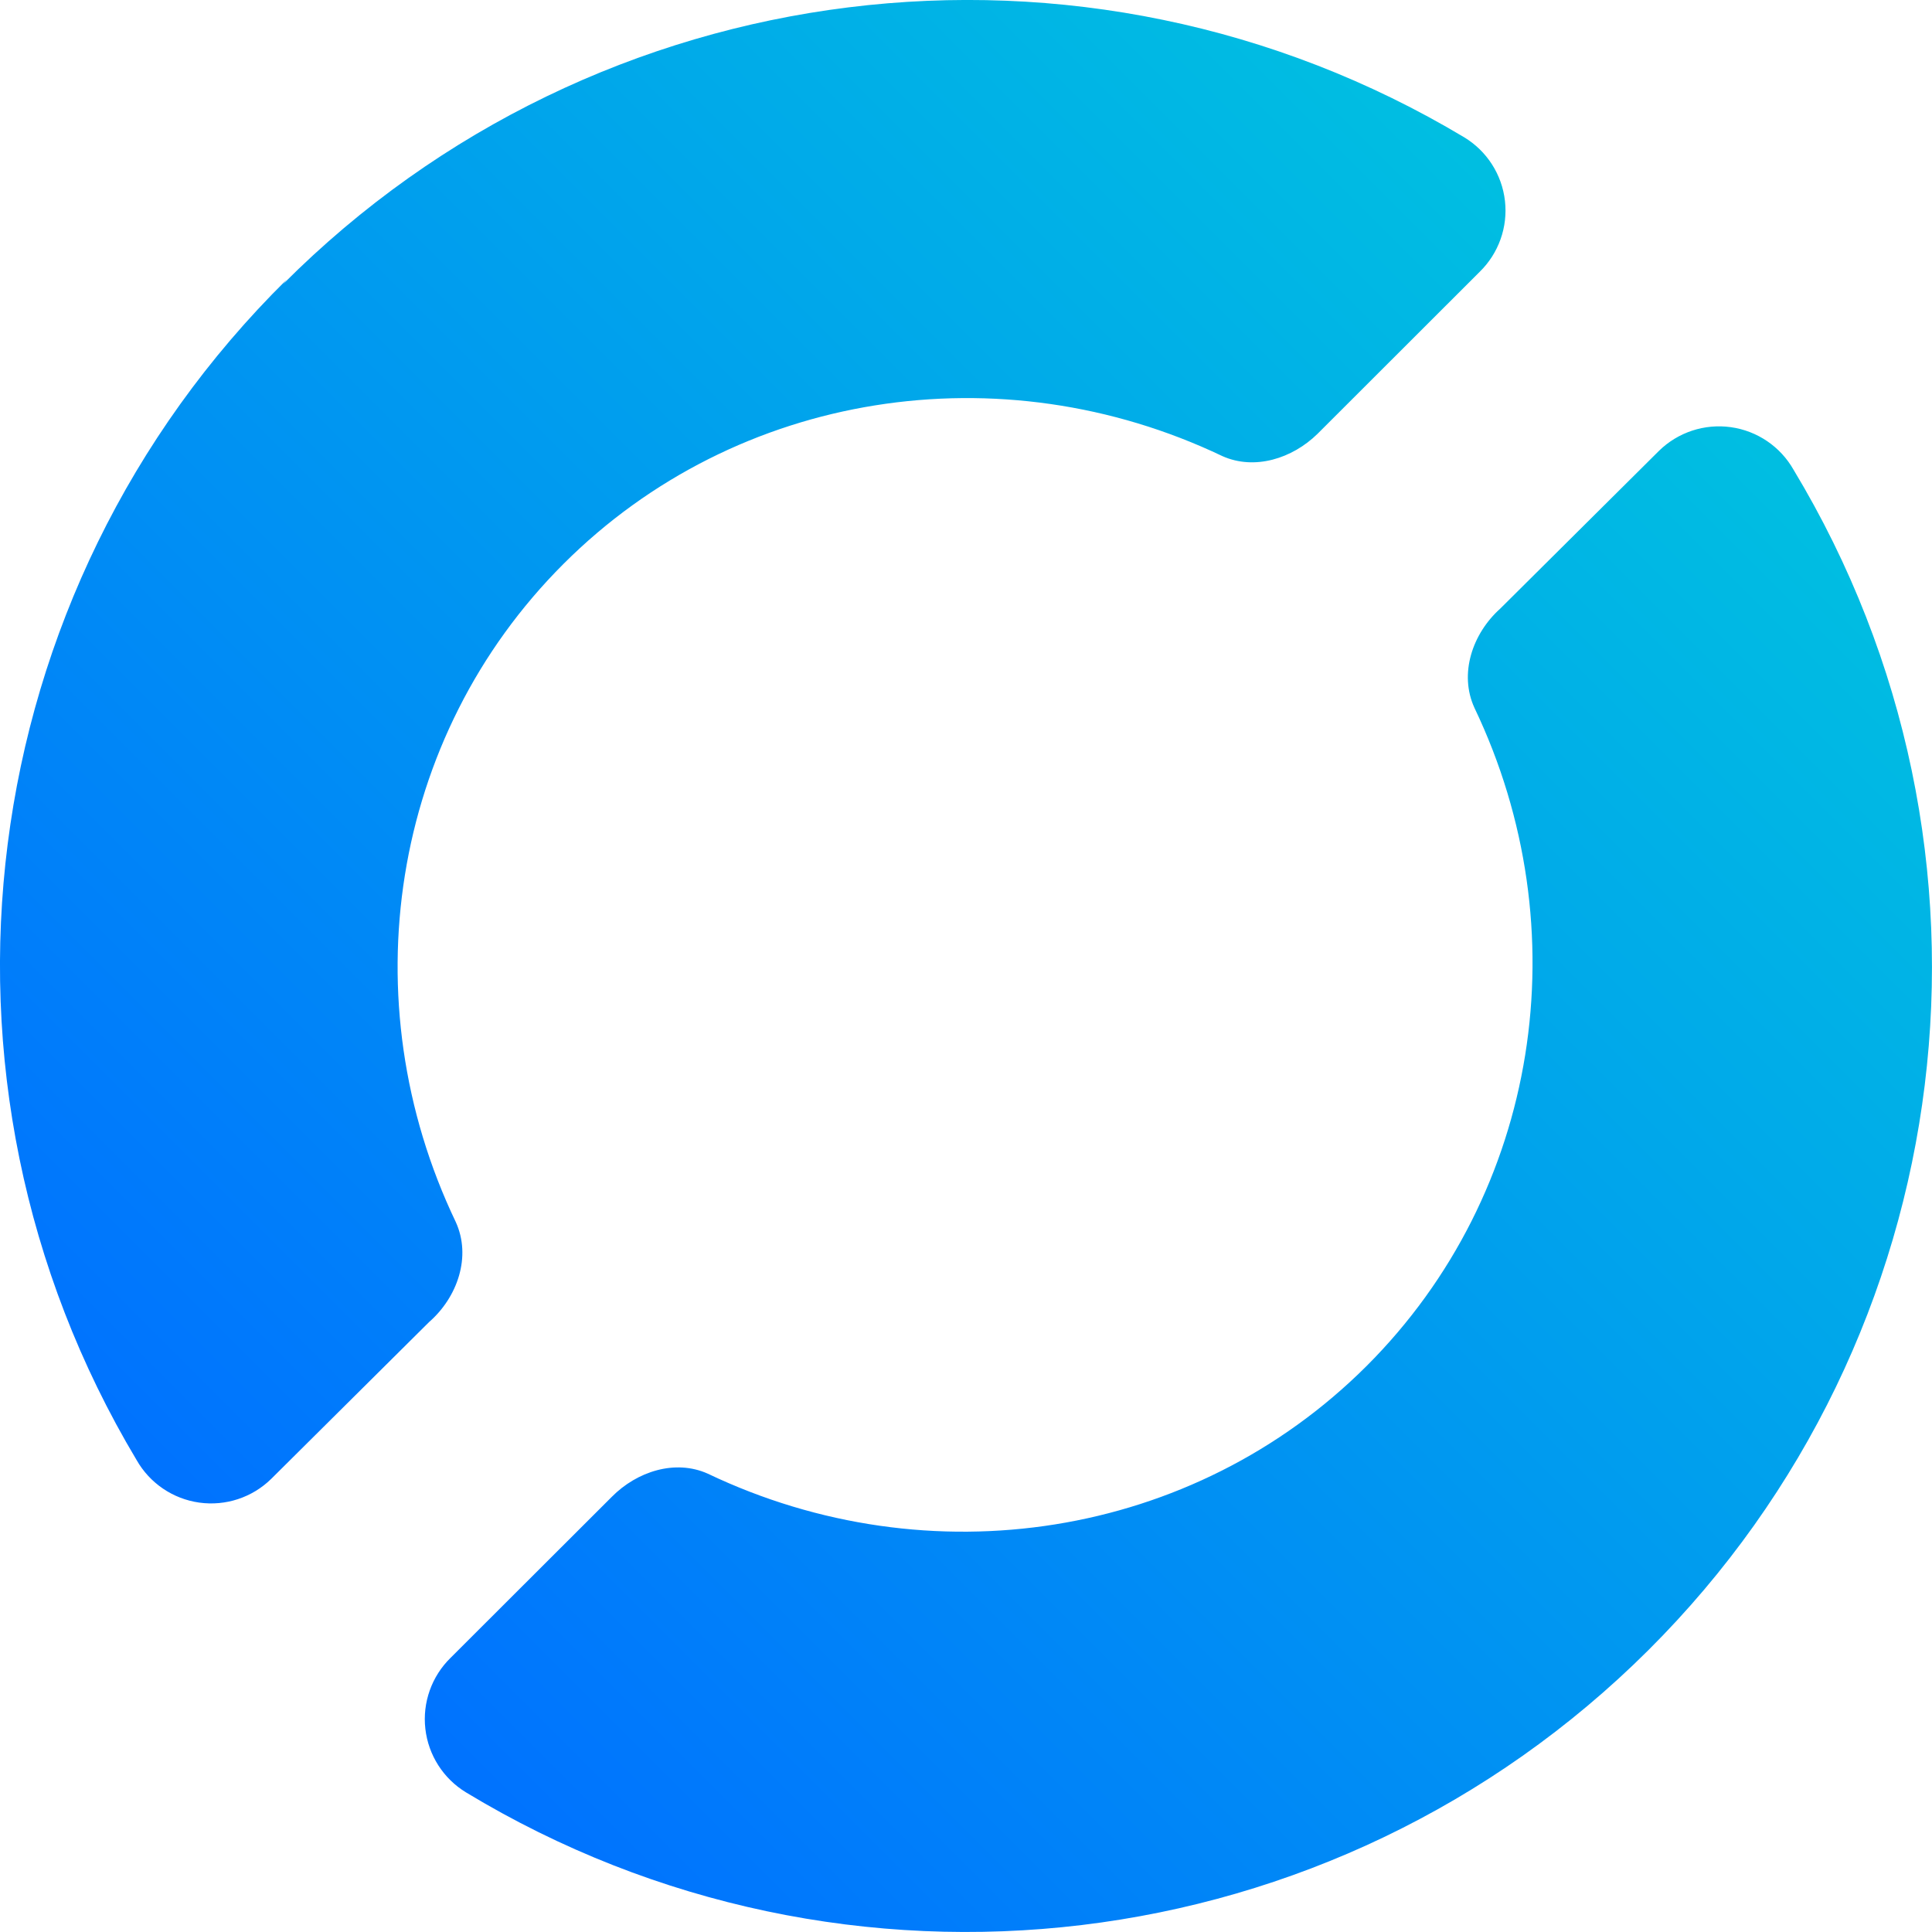
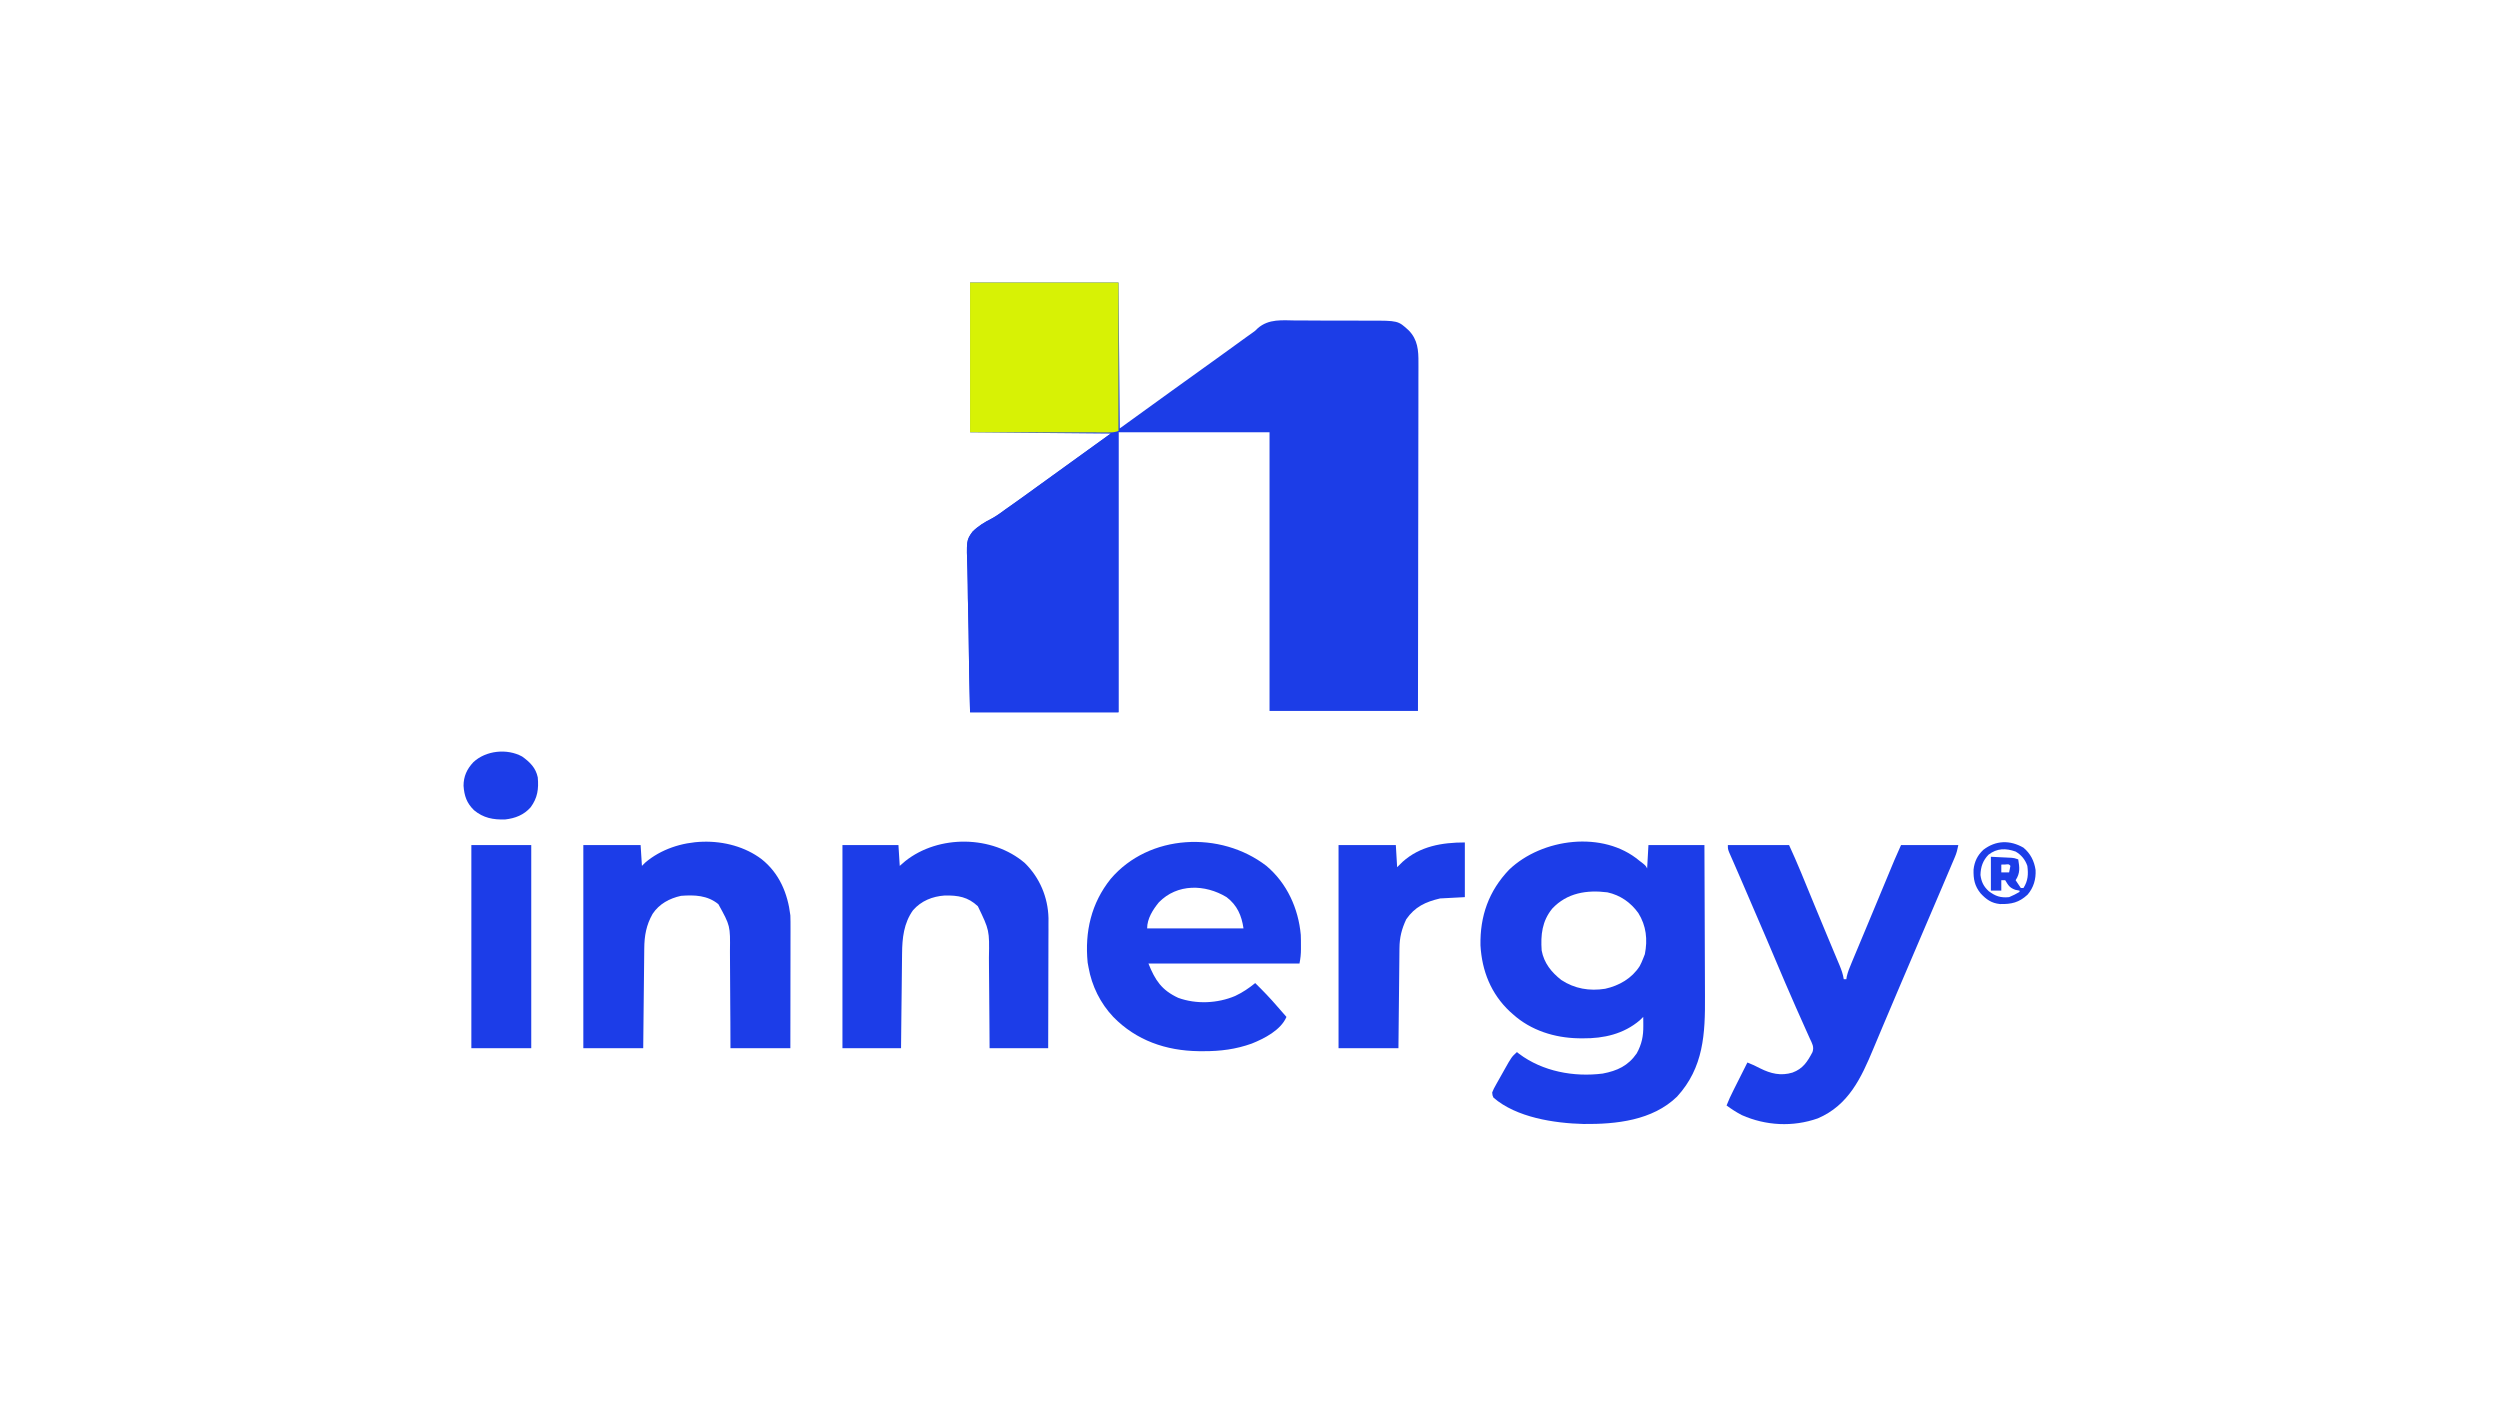
- <svg xmlns="http://www.w3.org/2000/svg" xmlns:xlink="http://www.w3.org/1999/xlink" xml:space="preserve" width="26" height="26" style="isolation:isolate" viewBox="66.993 897.484 26 26">
-   <defs>
-     <linearGradient xlink:href="#a" id="b" x1=".148" x2=".845" y1=".851" y2=".154" gradientTransform="matrix(26.00048 0 0 25.99935 66.993 897.485)" gradientUnits="userSpaceOnUse" />
-   </defs>
-   <linearGradient id="a" x1=".148" x2=".845" y1=".851" y2=".154" gradientTransform="matrix(26.301 0 0 26.331 90.674 911.757)" gradientUnits="userSpaceOnUse">
-     <stop offset="0" stop-color="#004ba6" style="stop-color:#0071ff;stop-opacity:1" />
-     <stop offset="1" stop-color="#00bfe1" style="stop-color:#00bfe1;stop-opacity:1" />
-   </linearGradient>
-   <path fill="url(#a)" d="m89.318 903.552-2.135 2.122c-.376.337-.558.879-.347 1.337 1.422 2.976.882 6.524-1.452 8.856-2.335 2.331-5.887 2.87-8.866 1.449-.439-.197-.954-.03-1.292.312l-2.17 2.167a1.154 1.154 0 0 0 .208 1.81 13.005 13.005 0 0 0 15.91-1.912 12.97 12.97 0 0 0 1.956-15.887 1.154 1.154 0 0 0-1.812-.254zm-18.467-2.305a12.969 12.969 0 0 0-2.02 15.885 1.154 1.154 0 0 0 1.812.254l2.124-2.11c.385-.336.572-.884.359-1.348-1.423-2.976-.884-6.524 1.451-8.856 2.334-2.332 5.887-2.871 8.866-1.45.434.194.942.033 1.281-.3l2.182-2.18a1.152 1.152 0 0 0-.208-1.81 13.009 13.009 0 0 0-15.893 1.973z" style="fill:url(#b);stroke-width:.988" />
+ <svg xmlns="http://www.w3.org/2000/svg" version="1.1" width="1920" height="1080">
+   <path d="M0 0 C37.62 0 75.24 0 114 0 C114.33 36.96 114.66 73.92 115 112 C120.94 107.71 126.88 103.42 133 99 C142 92.5 142 92.5 146.48 89.26 C149.54 87.06 152.59 84.85 155.64 82.64 C162.97 77.34 170.31 72.05 177.68 66.8 C182.38 63.45 187.07 60.07 191.75 56.69 C192.88 55.87 192.88 55.87 194.03 55.04 C197.95 52.2 201.88 49.37 205.8 46.53 C206.98 45.67 206.98 45.67 208.18 44.8 C209.67 43.73 211.15 42.65 212.64 41.58 C214 40.59 215.36 39.62 216.74 38.67 C219.01 37.07 219.01 37.07 220.85 35.2 C229.38 27.63 239.9 29.02 250.62 29.14 C252.74 29.14 254.85 29.14 256.97 29.13 C261.39 29.13 265.8 29.16 270.22 29.2 C275.86 29.25 281.5 29.25 287.15 29.23 C291.51 29.22 295.87 29.23 300.23 29.25 C302.31 29.26 304.39 29.26 306.47 29.26 C328.72 29.23 328.72 29.23 336.88 36.73 C343.84 43.81 344.44 52.12 344.36 61.55 C344.36 62.7 344.37 63.85 344.37 65.03 C344.37 68.86 344.36 72.69 344.34 76.52 C344.34 79.27 344.34 82.02 344.34 84.77 C344.34 90.68 344.33 96.6 344.32 102.52 C344.29 111.07 344.28 119.62 344.28 128.17 C344.27 142.05 344.25 155.93 344.23 169.81 C344.2 183.28 344.18 196.76 344.16 210.24 C344.16 211.07 344.16 211.9 344.16 212.76 C344.16 216.93 344.15 221.1 344.15 225.27 C344.12 259.85 344.06 294.42 344 329 C306.38 329 268.76 329 230 329 C230 258.38 230 187.76 230 115 C191.72 115 153.44 115 114 115 C114 185.95 114 256.9 114 330 C76.38 330 38.76 330 0 330 C-0.77 296.46 -0.77 296.46 -0.93 282.34 C-1.04 272.61 -1.17 262.89 -1.43 253.16 C-1.62 246.08 -1.75 238.99 -1.79 231.91 C-1.81 228.16 -1.87 224.41 -2.01 220.67 C-2.82 198.01 -2.82 198.01 1.82 191.42 C6.17 187.06 11.09 184.07 16.56 181.3 C20.49 179.21 23.99 176.57 27.56 173.94 C28.96 172.95 30.36 171.97 31.76 170.99 C38.46 166.28 45.09 161.45 51.73 156.64 C55.49 153.92 59.24 151.21 63 148.5 C64.5 147.42 66 146.33 67.5 145.25 C87.75 130.62 87.75 130.62 108 116 C72.36 115.67 36.72 115.34 0 115 C0 77.05 0 39.1 0 0 Z " fill="#1C3DE7" transform="translate(745,217)" />
+   <path d="M0 0 C0.97 0.74 1.94 1.49 2.94 2.25 C5 4 5 4 6 6 C6.33 0.06 6.66 -5.88 7 -12 C21.19 -12 35.38 -12 50 -12 C50.09 6.56 50.16 25.12 50.21 43.68 C50.23 52.3 50.26 60.92 50.3 69.54 C50.34 77.06 50.37 84.59 50.38 92.11 C50.38 96.08 50.39 100.06 50.42 104.03 C50.63 132.89 49.45 158.83 28.95 181.24 C10.05 199.54 -17.81 202.48 -42.83 202.22 C-65.29 201.65 -94.36 197.27 -112 182 C-112.81 180.28 -112.81 180.28 -113 178 C-111.8 175.13 -111.8 175.13 -109.96 171.84 C-109.63 171.26 -109.31 170.68 -108.97 170.07 C-108.28 168.84 -107.59 167.61 -106.89 166.38 C-105.82 164.51 -104.78 162.64 -103.73 160.75 C-98.12 150.77 -98.12 150.77 -94 147 C-93.18 147.65 -93.18 147.65 -92.34 148.32 C-74.28 161.88 -50.26 166.32 -28.1 163.5 C-16.91 161.36 -8.58 157.55 -2 148 C1.89 140.91 3.14 134.77 3.06 126.69 C3.05 125.43 3.04 124.18 3.04 122.89 C3.02 121.93 3.01 120.98 3 120 C2.13 120.85 1.27 121.69 0.38 122.56 C-12.04 133.14 -27.34 136.58 -43.25 136.44 C-44.43 136.43 -45.62 136.42 -46.84 136.41 C-65.03 136.05 -83.23 130.4 -97 118 C-97.8 117.29 -98.59 116.59 -99.41 115.86 C-113.88 102.3 -120.91 84.66 -122 65 C-122.4 42.53 -115.67 23.33 -99.98 6.89 C-74.64 -17.28 -27.75 -23.32 0 0 Z M-66.88 36.81 C-74.73 46.47 -75.82 56.95 -75 69 C-73.19 78.63 -67.54 85.67 -59.92 91.63 C-49.73 98.36 -38.26 100.28 -26.25 98.38 C-15.45 95.98 -5.72 90.39 0.3 80.96 C1.34 79 2.2 77.06 3 75 C3.41 73.95 3.83 72.9 4.25 71.81 C6.46 60.57 5.34 50.02 -0.75 40.25 C-6.57 32.12 -14.62 26.48 -24.48 24.32 C-40.28 22.33 -55.55 24.69 -66.88 36.81 Z " fill="#1C3DE8" transform="translate(1259,661)" />
+   <path d="M0 0 C1.65 0 3.3 0 5 0 C5 70.95 5 141.9 5 215 C-32.62 215 -70.24 215 -109 215 C-109.77 181.46 -109.77 181.46 -109.93 167.34 C-110.04 157.61 -110.17 147.89 -110.43 138.16 C-110.62 131.08 -110.75 123.99 -110.79 116.91 C-110.81 113.16 -110.87 109.41 -111.01 105.67 C-111.82 83.01 -111.82 83.01 -107.18 76.42 C-102.83 72.06 -97.91 69.07 -92.44 66.3 C-88.51 64.21 -85.01 61.57 -81.44 58.94 C-80.04 57.95 -78.64 56.97 -77.24 55.99 C-70.54 51.28 -63.91 46.45 -57.27 41.64 C-53.51 38.92 -49.76 36.21 -46 33.5 C-44.5 32.42 -43 31.33 -41.5 30.25 C-32.5 23.75 -32.5 23.75 -30.25 22.12 C-28.76 21.05 -27.27 19.98 -25.79 18.9 C-21.83 16.04 -17.87 13.18 -13.9 10.33 C-13.07 9.73 -12.24 9.13 -11.38 8.51 C-9.78 7.36 -8.18 6.2 -6.57 5.05 C-5.86 4.53 -5.14 4.02 -4.4 3.48 C-3.77 3.03 -3.13 2.57 -2.48 2.1 C-1.03 1.08 -1.03 1.08 0 0 Z " fill="#1C3DE8" transform="translate(854,332)" />
+   <path d="M0 0 C15.51 0 31.02 0 47 0 C50.12 6.87 53.19 13.72 56.05 20.7 C56.42 21.59 56.78 22.49 57.17 23.41 C58.36 26.31 59.56 29.22 60.75 32.12 C62.44 36.23 64.13 40.34 65.82 44.44 C66.25 45.48 66.68 46.52 67.12 47.59 C70.05 54.72 73.02 61.85 75.99 68.96 C76.78 70.85 77.57 72.74 78.36 74.63 C79.48 77.33 80.61 80.03 81.74 82.73 C82.78 85.2 83.82 87.68 84.85 90.16 C85.16 90.89 85.46 91.61 85.78 92.36 C87.24 95.88 88.43 99.22 89 103 C89.66 103 90.32 103 91 103 C91.1 102.34 91.2 101.67 91.31 100.99 C92.18 97.22 93.62 93.78 95.11 90.23 C95.6 89.07 95.6 89.07 96.09 87.89 C97.16 85.32 98.24 82.75 99.31 80.19 C100.07 78.38 100.82 76.58 101.57 74.78 C103.18 70.91 104.8 67.04 106.42 63.18 C109.1 56.76 111.77 50.35 114.44 43.93 C115.79 40.68 117.14 37.43 118.49 34.18 C119.37 32.07 120.24 29.96 121.12 27.86 C122.36 24.88 123.59 21.91 124.83 18.94 C125.19 18.06 125.56 17.19 125.93 16.29 C126.28 15.46 126.62 14.63 126.98 13.78 C127.27 13.07 127.57 12.36 127.87 11.63 C129.54 7.73 131.28 3.87 133 0 C147.52 0 162.04 0 177 0 C176.3 3.51 175.73 5.97 174.38 9.14 C174.05 9.93 173.72 10.72 173.37 11.53 C173.01 12.38 172.65 13.23 172.27 14.1 C171.89 15 171.51 15.89 171.12 16.82 C169.88 19.75 168.63 22.69 167.38 25.62 C166.5 27.68 165.63 29.74 164.76 31.79 C159.13 45.05 153.46 58.3 147.77 71.54 C142.96 82.74 138.18 93.95 133.41 105.16 C132.13 108.17 130.85 111.18 129.57 114.19 C125.83 122.98 122.09 131.77 118.39 140.58 C116.88 144.2 115.35 147.82 113.83 151.44 C113.12 153.11 112.42 154.79 111.72 156.46 C102.4 178.85 92.67 199.87 69.03 209.93 C49.97 216.64 29.17 215.59 10.74 207.41 C6.59 205.27 2.76 202.76 -1 200 C0.53 196 2.34 192.21 4.26 188.39 C4.72 187.47 4.72 187.47 5.19 186.52 C6.17 184.58 7.15 182.63 8.12 180.69 C8.79 179.36 9.46 178.04 10.12 176.71 C11.75 173.47 13.37 170.24 15 167 C18.39 168.33 21.59 169.79 24.81 171.5 C32.93 175.58 40.7 177.45 49.62 174.75 C57.72 171.75 61.08 166.43 65 159 C66.38 154.85 64.7 152.42 62.97 148.64 C62.63 147.88 62.29 147.12 61.94 146.34 C61.2 144.67 60.45 143.01 59.7 141.34 C57.61 136.72 55.55 132.08 53.5 127.44 C53.05 126.44 52.61 125.45 52.16 124.42 C46.82 112.4 41.7 100.29 36.56 88.19 C34.62 83.61 32.67 79.03 30.73 74.45 C30.25 73.33 29.77 72.2 29.28 71.04 C23.25 56.86 17.13 42.71 11.01 28.57 C10.3 26.95 9.6 25.33 8.9 23.71 C7.33 20.06 5.75 16.42 4.15 12.79 C3.86 12.14 3.58 11.49 3.28 10.82 C2.53 9.1 1.77 7.39 1.02 5.67 C0 3 0 3 0 0 Z " fill="#1C3DE8" transform="translate(1327,649)" />
+   <path d="M0 0 C15.77 13.25 24.61 32.7 26.42 53.01 C26.54 55.91 26.56 58.8 26.54 61.7 C26.55 62.43 26.55 63.16 26.55 63.92 C26.55 67.83 26.19 71.14 25.42 75.01 C-12.86 75.01 -51.14 75.01 -90.58 75.01 C-85.38 88 -80.4 95.42 -67.75 101.34 C-53.89 106.41 -37.47 105.63 -23.98 99.91 C-18.33 97.26 -13.42 93.95 -8.58 90.01 C-2.67 95.82 3.04 101.7 8.42 108.01 C9.73 109.51 11.04 111.01 12.36 112.51 C13.38 113.68 14.4 114.85 15.42 116.01 C11.04 126.19 -1.5 132.57 -11.26 136.49 C-23.48 140.86 -35.37 142.39 -48.33 142.32 C-50.18 142.32 -50.18 142.32 -52.06 142.31 C-77 141.98 -99.87 134.15 -117.58 116.01 C-127.49 105.56 -134.09 92.18 -136.58 78.01 C-136.81 76.77 -137.04 75.54 -137.27 74.26 C-139.56 50.65 -134.54 28.67 -119.58 10.01 C-90.09 -24.67 -35.17 -27.08 0 0 Z M-82.58 28.01 C-87.19 33.64 -91.58 40.54 -91.58 48.01 C-67.16 48.01 -42.74 48.01 -17.58 48.01 C-19 38.11 -22.46 30.17 -30.58 24.01 C-47.05 14.04 -68.43 13.49 -82.58 28.01 Z " fill="#1C3DE8" transform="translate(972.582,664.9883)" />
+   <path d="M0 0 C13.57 10.74 20.1 26.24 22.12 43.19 C22.26 46.57 22.25 49.96 22.24 53.35 C22.24 54.34 22.24 55.34 22.24 56.36 C22.24 59.64 22.23 62.91 22.22 66.18 C22.22 68.46 22.22 70.74 22.22 73.01 C22.21 78.99 22.2 84.97 22.19 90.95 C22.18 98.13 22.18 105.31 22.17 112.5 C22.16 123.39 22.14 134.29 22.12 145.19 C6.94 145.19 -8.24 145.19 -23.88 145.19 C-23.9 138.61 -23.93 132.04 -23.95 125.27 C-23.98 121.08 -24 116.9 -24.04 112.71 C-24.08 106.09 -24.13 99.46 -24.15 92.83 C-24.16 87.48 -24.2 82.13 -24.24 76.78 C-24.26 74.75 -24.27 72.71 -24.27 70.68 C-24.01 51.19 -24.01 51.19 -33.17 34.59 C-41.53 27.74 -51.47 27.39 -61.88 28.19 C-70.73 30.15 -78.62 34.39 -83.69 42.06 C-88.56 50.67 -90.01 58.81 -90.08 68.67 C-90.09 69.5 -90.1 70.33 -90.11 71.19 C-90.14 73.91 -90.17 76.64 -90.19 79.37 C-90.21 81.26 -90.23 83.16 -90.25 85.06 C-90.31 90.04 -90.36 95.02 -90.41 100 C-90.47 105.99 -90.53 111.97 -90.6 117.95 C-90.7 127.03 -90.78 136.11 -90.88 145.19 C-106.06 145.19 -121.24 145.19 -136.88 145.19 C-136.88 93.71 -136.88 42.23 -136.88 -10.81 C-122.36 -10.81 -107.83 -10.81 -92.88 -10.81 C-92.38 -2.89 -92.38 -2.89 -91.88 5.19 C-91.05 4.36 -90.23 3.54 -89.38 2.69 C-65.48 -17.76 -24.87 -18.79 0 0 Z " fill="#1C3DE8" transform="translate(584.875,659.8125)" />
+   <path d="M0 0 C11.46 11.25 17.81 26.32 18.18 42.38 C18.18 44.24 18.18 46.1 18.16 47.96 C18.16 48.99 18.17 50.01 18.17 51.07 C18.16 54.42 18.15 57.78 18.13 61.13 C18.13 63.47 18.13 65.81 18.12 68.15 C18.12 74.28 18.1 80.42 18.07 86.55 C18.05 92.82 18.05 99.08 18.04 105.35 C18.01 117.63 17.98 129.91 17.94 142.19 C3.09 142.19 -11.76 142.19 -27.06 142.19 C-27.12 133.01 -27.12 133.01 -27.18 123.65 C-27.21 119.75 -27.24 115.85 -27.27 111.95 C-27.33 105.77 -27.38 99.59 -27.41 93.41 C-27.44 88.43 -27.48 83.44 -27.53 78.46 C-27.54 76.56 -27.55 74.67 -27.56 72.78 C-27.17 51.63 -27.17 51.63 -36.06 33.19 C-43.75 25.97 -51.21 24.76 -61.56 24.94 C-70.95 25.6 -79.55 29.04 -85.85 36.23 C-92.97 46.15 -94.17 57.64 -94.27 69.53 C-94.28 70.32 -94.29 71.11 -94.3 71.93 C-94.33 74.52 -94.35 77.1 -94.38 79.69 C-94.4 81.49 -94.42 83.3 -94.44 85.1 C-94.5 89.83 -94.55 94.56 -94.59 99.29 C-94.65 104.97 -94.72 110.65 -94.79 116.34 C-94.88 124.95 -94.97 133.57 -95.06 142.19 C-109.91 142.19 -124.76 142.19 -140.06 142.19 C-140.06 90.71 -140.06 39.23 -140.06 -13.81 C-125.87 -13.81 -111.68 -13.81 -97.06 -13.81 C-96.57 -5.89 -96.57 -5.89 -96.06 2.19 C-94.68 0.99 -93.3 -0.21 -91.88 -1.44 C-66.18 -21.94 -24.92 -21.38 0 0 Z " fill="#1C3DE8" transform="translate(787.0625,662.8125)" />
+   <path d="M0 0 C37.62 0 75.24 0 114 0 C114 37.62 114 75.24 114 114 C111.14 114.95 109.39 115.12 106.43 115.12 C105.02 115.12 105.02 115.12 103.59 115.12 C102.04 115.12 102.04 115.12 100.47 115.11 C99.37 115.11 98.27 115.11 97.13 115.11 C93.57 115.11 90 115.11 86.43 115.1 C84.22 115.1 82.02 115.1 79.82 115.09 C71.65 115.09 63.48 115.08 55.31 115.06 C37.06 115.04 18.81 115.02 0 115 C0 77.05 0 39.1 0 0 Z " fill="#D7F205" transform="translate(745,217)" />
+   <path d="M0 0 C0 13.86 0 27.72 0 42 C-6.27 42.33 -12.54 42.66 -19 43 C-30.19 45.63 -38.33 49.37 -45 59 C-48.54 66.53 -50.14 72.95 -50.21 81.26 C-50.22 82.09 -50.23 82.92 -50.24 83.77 C-50.27 86.51 -50.29 89.25 -50.32 91.98 C-50.34 93.88 -50.36 95.78 -50.38 97.68 C-50.43 102.68 -50.48 107.68 -50.53 112.68 C-50.59 118.68 -50.66 124.67 -50.72 130.67 C-50.82 139.78 -50.91 148.89 -51 158 C-66.18 158 -81.36 158 -97 158 C-97 106.52 -97 55.04 -97 2 C-82.48 2 -67.96 2 -53 2 C-52.51 10.41 -52.51 10.41 -52 19 C-50.62 17.64 -49.24 16.28 -47.81 14.88 C-34.39 2.82 -17.41 0 0 0 Z " fill="#1C3DE8" transform="translate(1125,647)" />
+   <path d="M0 0 C15.18 0 30.36 0 46 0 C46 51.48 46 102.96 46 156 C30.82 156 15.64 156 0 156 C0 104.52 0 53.04 0 0 Z " fill="#1C3DE8" transform="translate(362,649)" />
+   <path d="M0 0 C5.9 4.21 10.51 8.72 12 16 C12.79 24.92 11.89 31.68 6.56 38.97 C1.34 44.89 -5.27 47.46 -13.02 48.34 C-22.22 48.63 -29.77 47.22 -36.94 41.25 C-42.6 35.76 -44.44 30.22 -45 22.49 C-45 15.28 -42.43 9.66 -37.5 4.4 C-27.91 -4.63 -11.6 -6.36 0 0 Z " fill="#1C3DE8" transform="translate(401,581)" />
+   <path d="M0 0 C5.39 4.47 8.31 10.28 9.32 17.16 C9.7 24.16 7.8 30.77 3.16 36.12 C-3.4 42.17 -9.21 43.5 -18.04 43.3 C-24.55 42.64 -28.48 39.84 -32.88 35.12 C-37.55 29.32 -38.48 24.16 -38.31 16.81 C-37.63 10.65 -35.29 5.85 -30.75 1.62 C-21.22 -5.68 -10.36 -5.97 0 0 Z M-26.82 5.41 C-31.17 9.86 -32.85 14.83 -33 21 C-32.32 26.25 -30.56 29.88 -26.62 33.44 C-21.54 37.28 -17.45 38.66 -11 38 C-8.21 36.87 -5.6 35.51 -3 34 C-3 33.67 -3 33.34 -3 33 C-4.61 32.69 -4.61 32.69 -6.25 32.38 C-10.75 30.73 -11.57 28.99 -14 25 C-14.99 25 -15.98 25 -17 25 C-17 27.64 -17 30.28 -17 33 C-19.64 33 -22.28 33 -25 33 C-25 24.42 -25 15.84 -25 7 C-20.64 7.22 -20.64 7.22 -16.19 7.44 C-15.28 7.48 -14.36 7.52 -13.42 7.57 C-12.7 7.61 -11.98 7.64 -11.23 7.68 C-10.49 7.72 -9.75 7.76 -8.99 7.79 C-7 8 -7 8 -4 9 C-2.98 15.21 -2.37 19.48 -6 25 C-4.73 27.04 -3.39 29.04 -2 31 C-1.34 31 -0.68 31 0 31 C3.55 25.52 3.83 20.33 3 14 C1.35 9.18 -1.62 5.57 -6 3 C-13.56 0.32 -20.32 0.37 -26.82 5.41 Z M-17 13 C-17 14.98 -17 16.96 -17 19 C-15.02 19 -13.04 19 -11 19 C-10.62 17.34 -10.29 15.68 -10 14 C-11.13 12.64 -11.13 12.64 -14.06 12.94 C-15.03 12.96 -16 12.98 -17 13 Z " fill="#1C3DE8" transform="translate(1554,651)" />
</svg>
